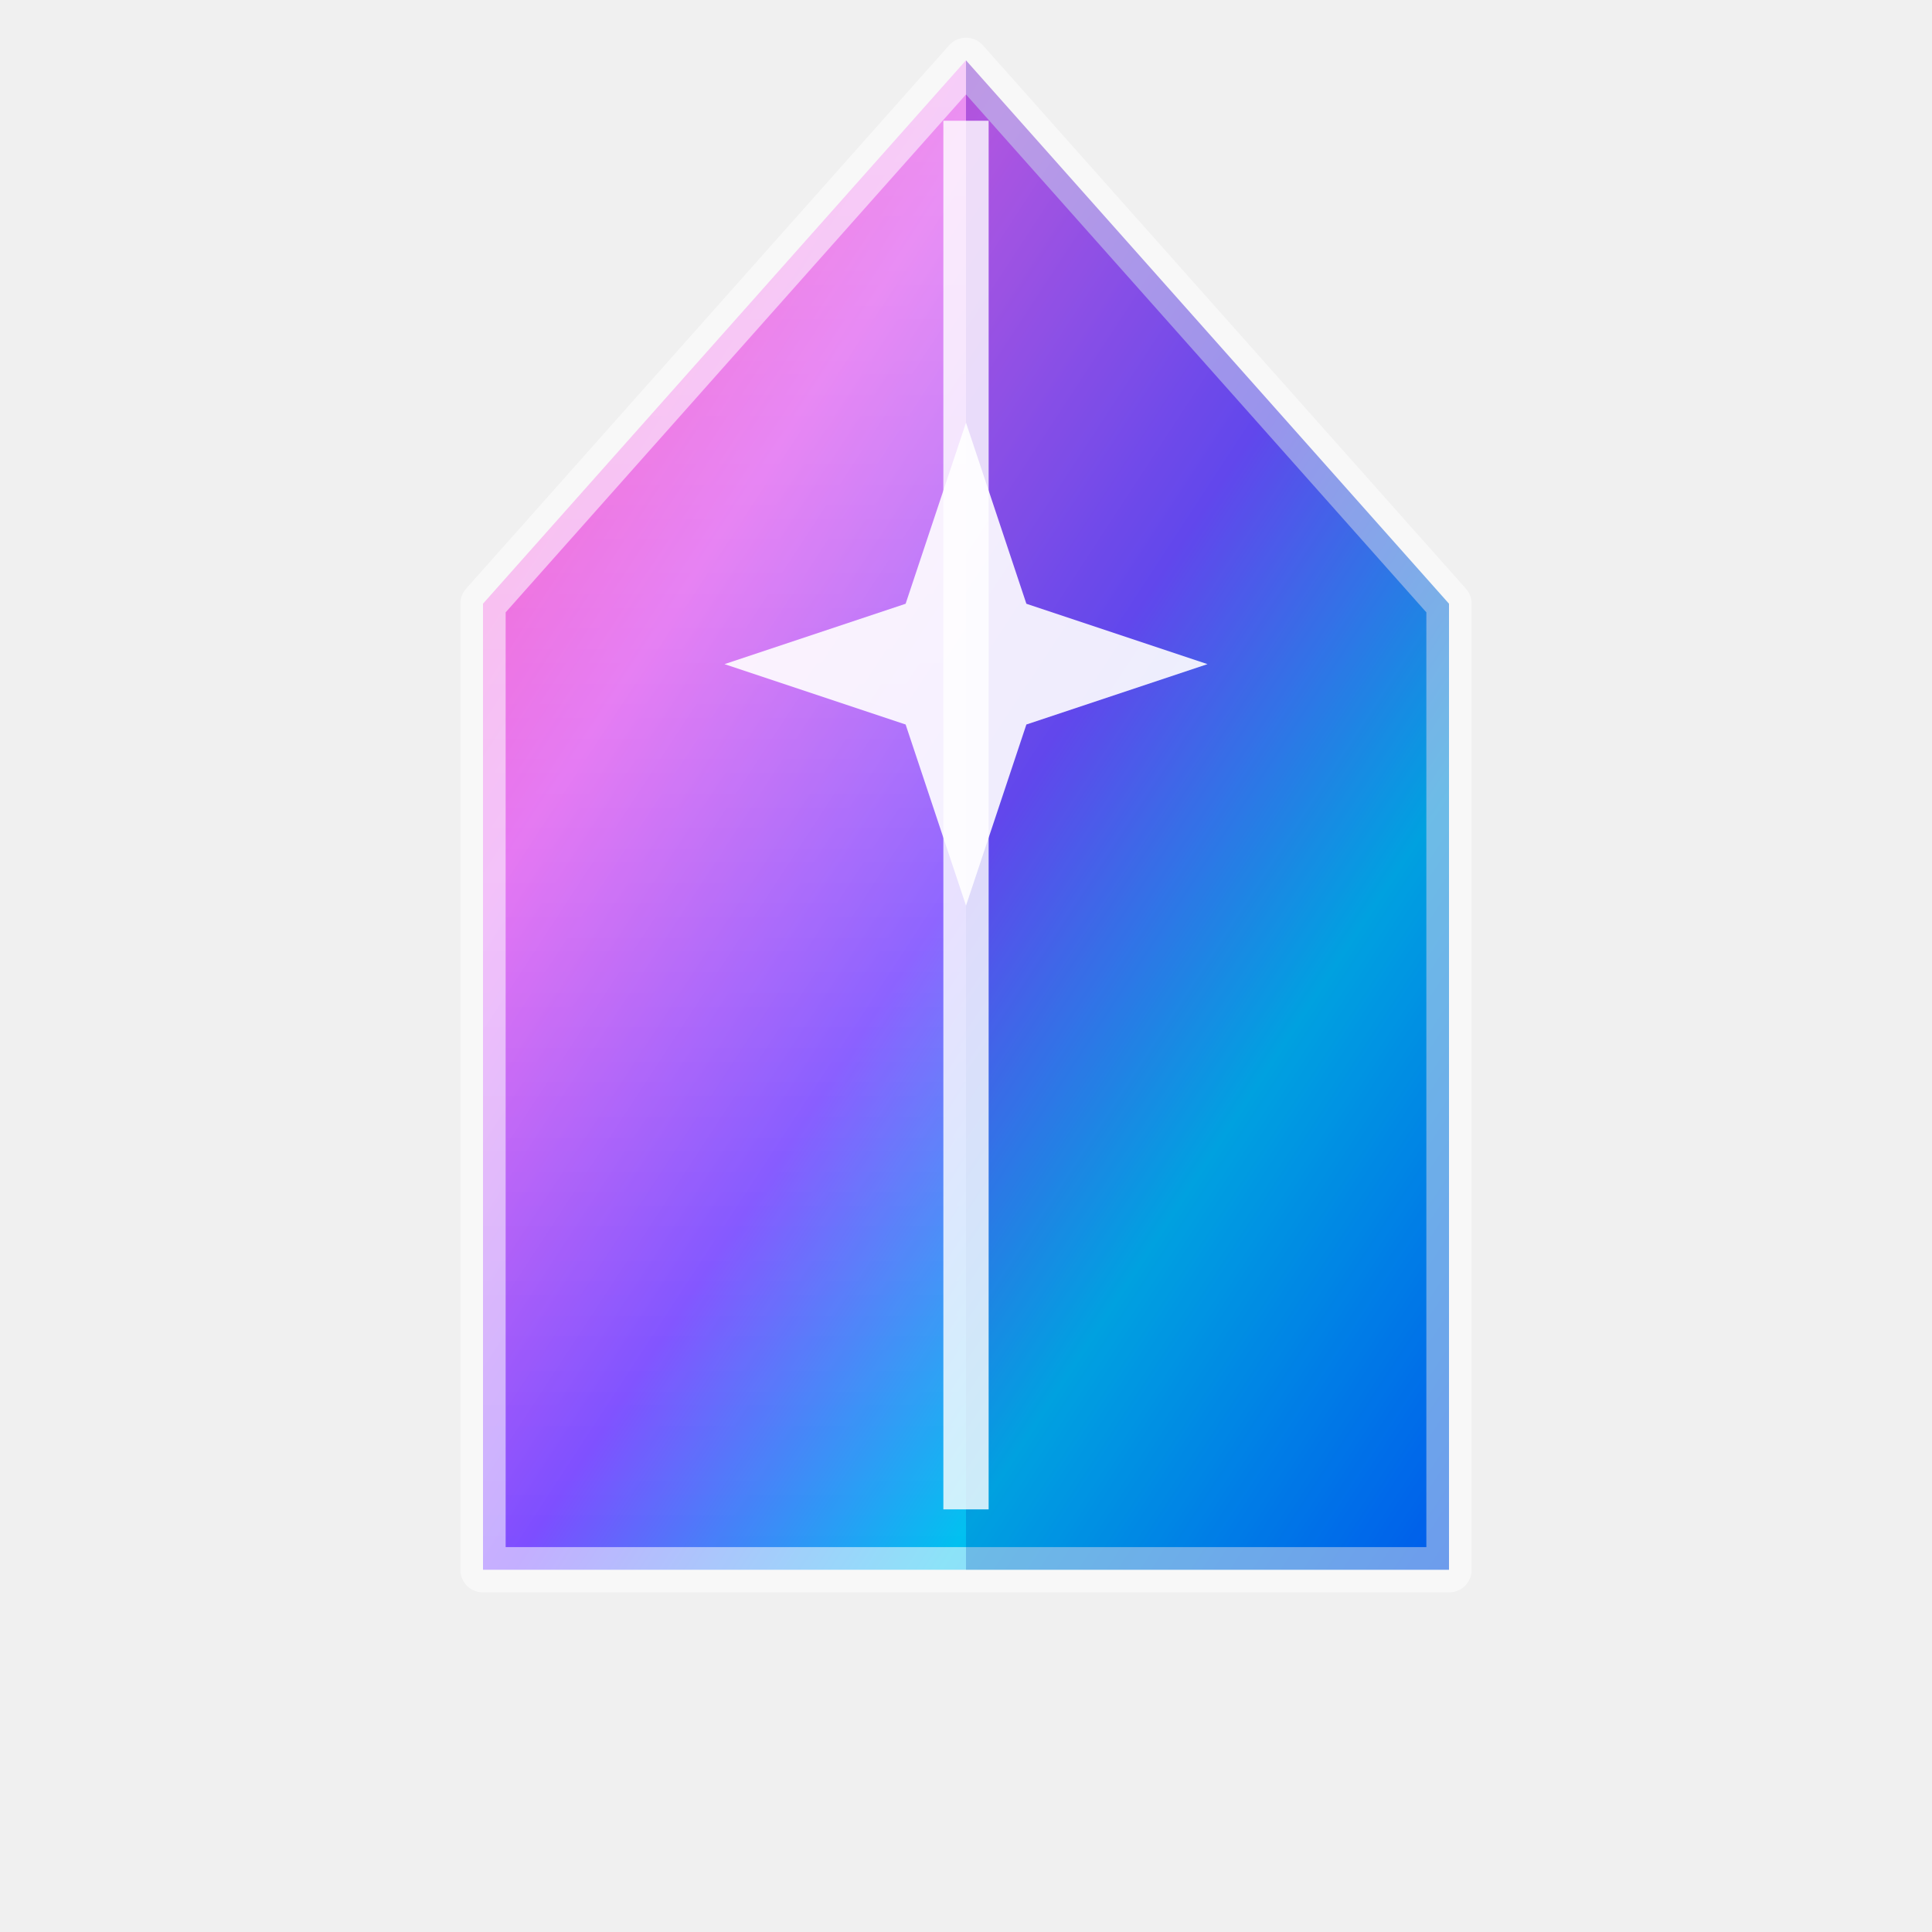
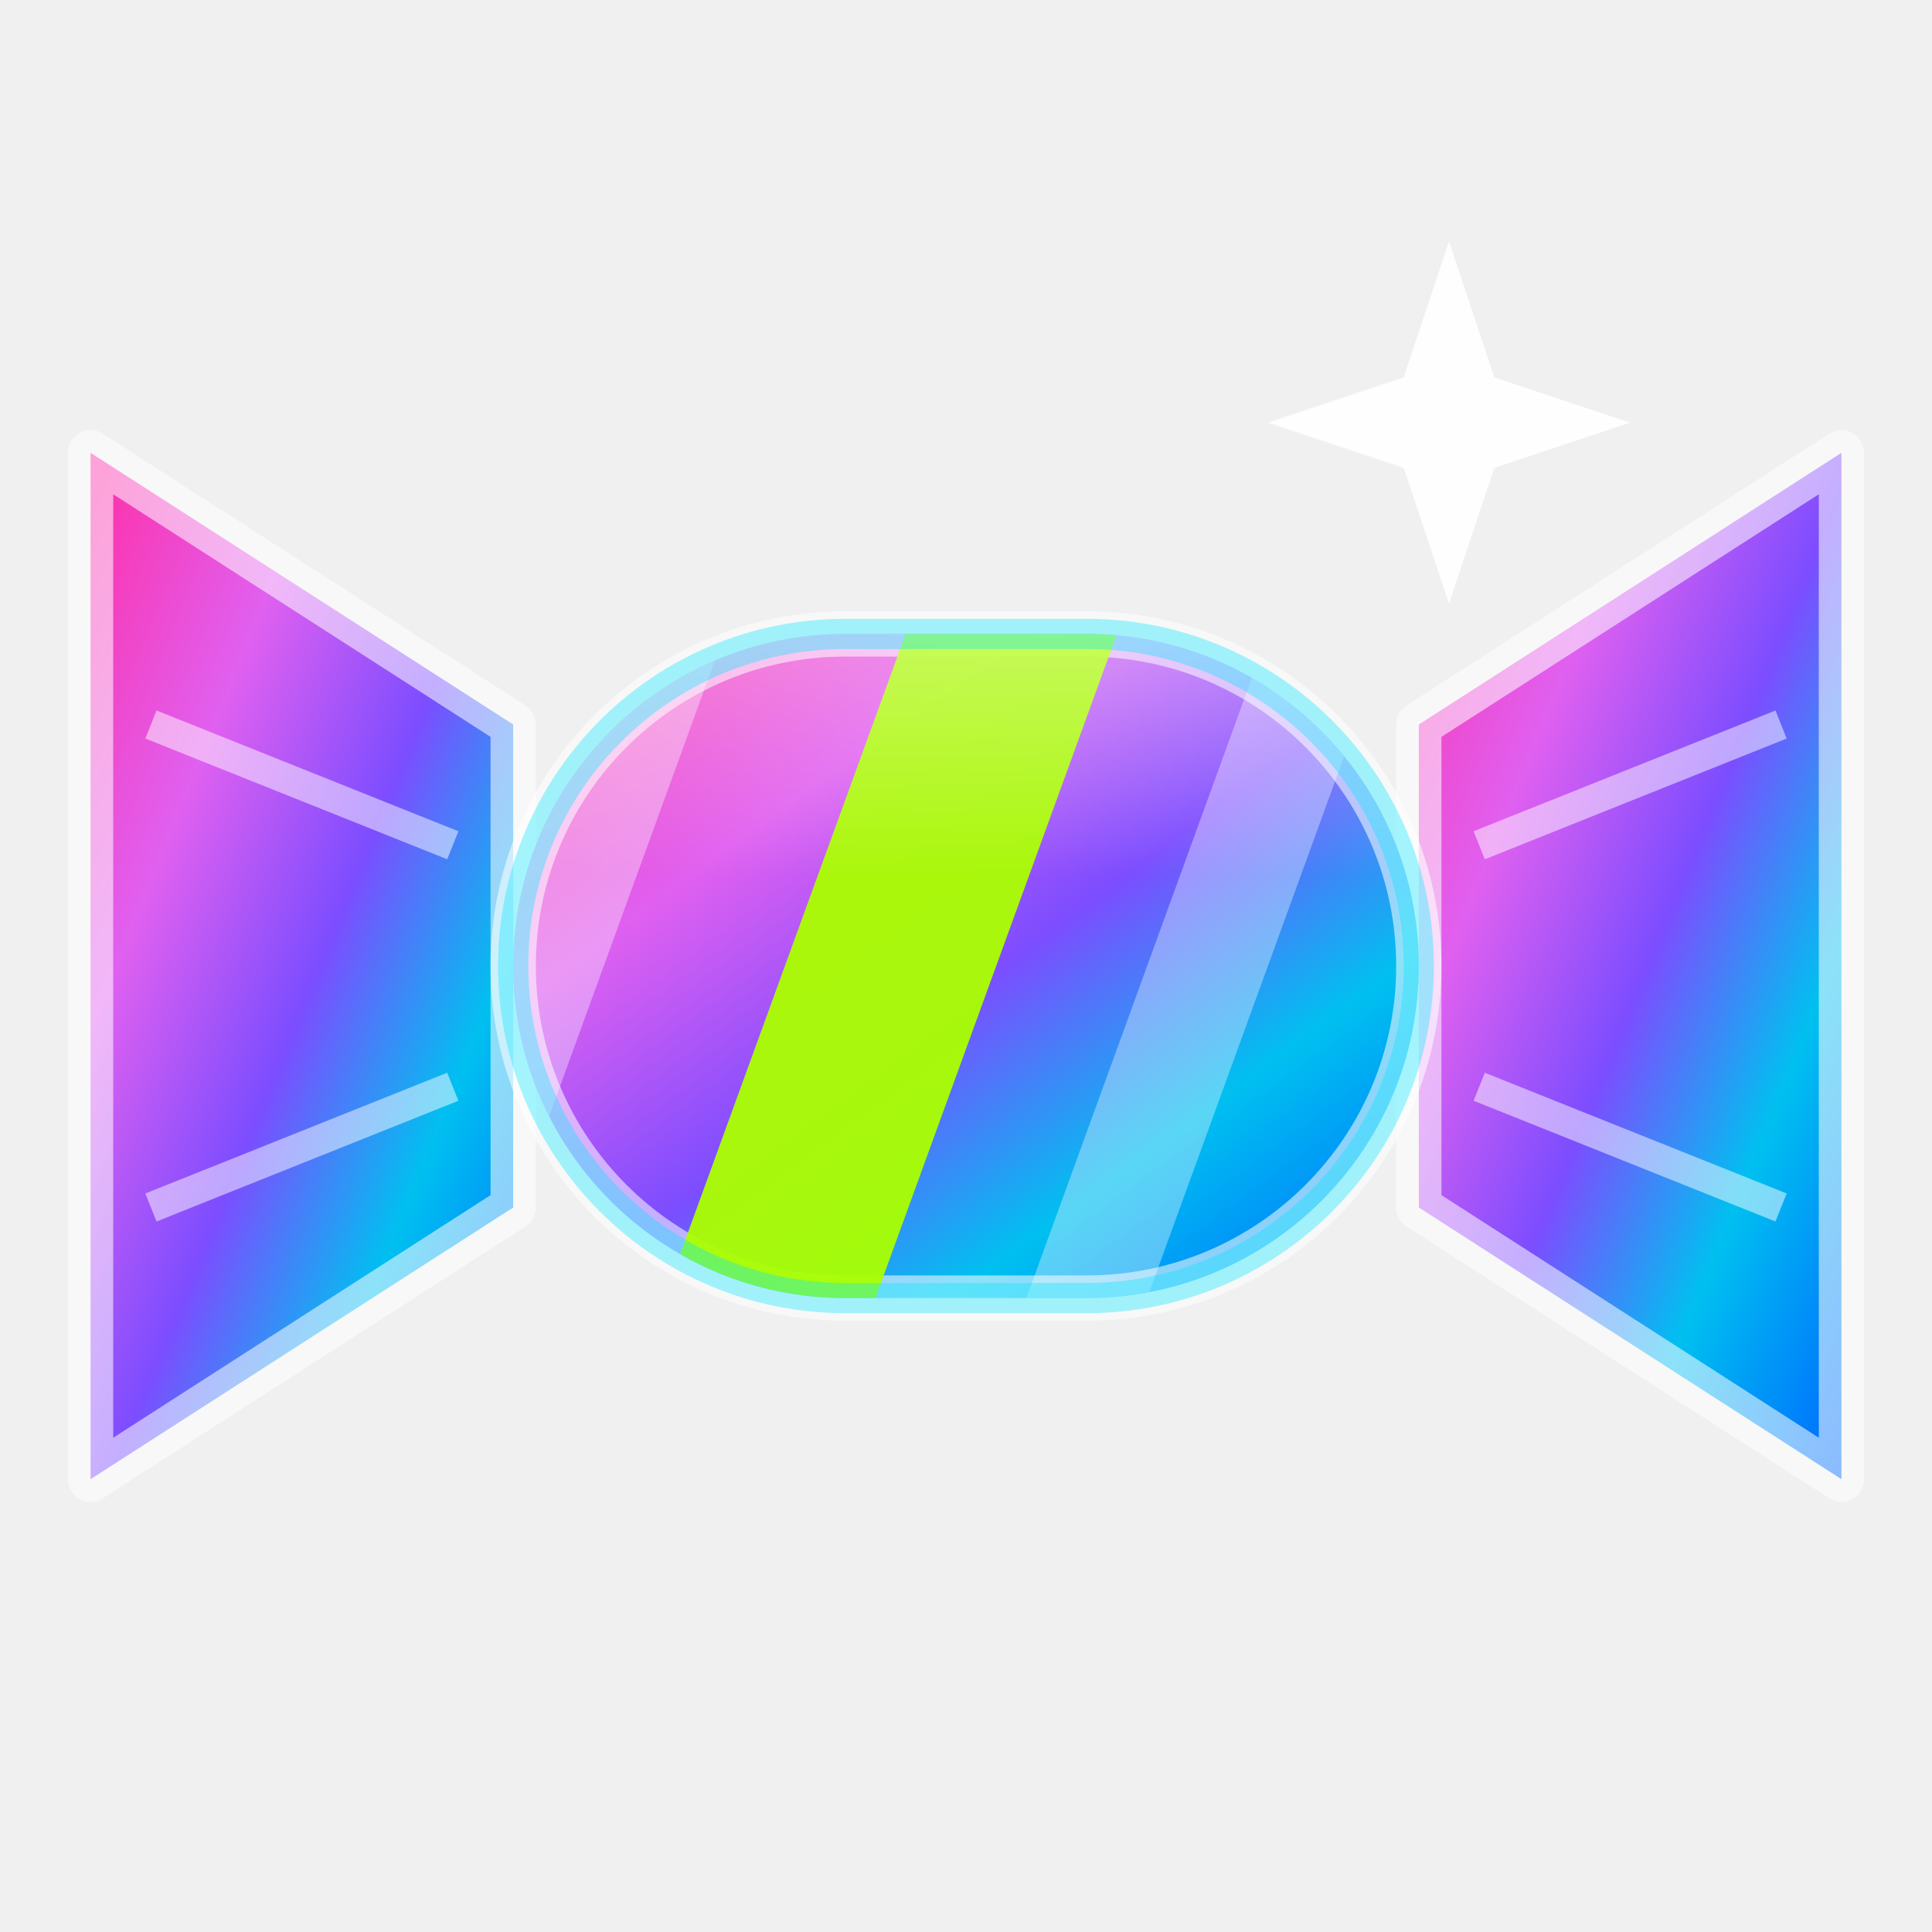
- <svg xmlns="http://www.w3.org/2000/svg" viewBox="0 0 64 64" role="img" aria-label="Crystal candy">
+ <svg xmlns="http://www.w3.org/2000/svg" viewBox="0 0 64 64" role="img" aria-label="Wrapped candy">
  <defs>
    <linearGradient id="cc-g" x1="0" y1="0" x2="1" y2="1">
      <stop offset="0" stop-color="#ff2ea6" />
      <stop offset=".28" stop-color="#e060f0" />
      <stop offset=".52" stop-color="#7c4dff" />
      <stop offset=".74" stop-color="#00c0f0" />
      <stop offset="1" stop-color="#0066ff" />
    </linearGradient>
    <linearGradient id="cc-l" x1="0" y1="0" x2="0" y2="1">
      <stop offset="0" stop-color="#ffffff" stop-opacity=".85" />
      <stop offset="1" stop-color="#ffffff" stop-opacity="0" />
    </linearGradient>
+     <clipPath id="cc-body">
+       <rect x="17" y="21" width="30" height="22" rx="11" />
+     </clipPath>
  </defs>
-   <polygon points="32,2 48,20 48,52 16,52 16,20" fill="url(#cc-g)" stroke="#ffffff" stroke-opacity=".55" stroke-width="1.5" stroke-linejoin="round" />
-   <polygon points="32,2 16,20 16,52 32,52" fill="url(#cc-l)" opacity=".38" />
-   <polygon points="32,2 48,20 48,52 32,52" fill="#0033aa" opacity=".22" />
-   <line x1="32" y1="4" x2="32" y2="50" stroke="#ffffff" stroke-opacity=".8" stroke-width="1.5" />
-   <polygon points="32,14 34,20 40,22 34,24 32,30 30,24 24,22 30,20" fill="#ffffff" opacity=".9" />
+   <polygon points="17,24 3,15 3,49 17,40" fill="url(#cc-g)" stroke="#ffffff" stroke-opacity=".55" stroke-width="1.5" stroke-linejoin="round" />
+   <line x1="15" y1="28" x2="5" y2="24" stroke="#ffffff" stroke-opacity=".5" stroke-width="1" />
+   <line x1="15" y1="36" x2="5" y2="40" stroke="#ffffff" stroke-opacity=".5" stroke-width="1" />
+   <polygon points="47,24 61,15 61,49 47,40" fill="url(#cc-g)" stroke="#ffffff" stroke-opacity=".55" stroke-width="1.5" stroke-linejoin="round" />
+   <line x1="49" y1="28" x2="59" y2="24" stroke="#ffffff" stroke-opacity=".5" stroke-width="1" />
+   <line x1="49" y1="36" x2="59" y2="40" stroke="#ffffff" stroke-opacity=".5" stroke-width="1" />
+   <rect x="17" y="21" width="30" height="22" rx="11" fill="url(#cc-g)" stroke="#ffffff" stroke-opacity=".55" stroke-width="1.5" />
+   <g clip-path="url(#cc-body)">
+     <polygon points="20,21 24,21 16,43 12,43" fill="#ffffff" opacity=".35" />
+     <polygon points="30,21 37,21 29,43 22,43" fill="#aaff00" opacity=".95" />
+     <polygon points="42,21 46,21 38,43 34,43" fill="#ffffff" opacity=".35" />
+     <polygon points="17,21 47,21 47,29 17,29" fill="url(#cc-l)" opacity=".38" />
+   </g>
+   <rect x="17" y="21" width="30" height="22" rx="11" fill="none" stroke="#00e5ff" stroke-opacity=".35" stroke-width="1" />
+   <polygon points="48,8 49.5,12.5 54,14 49.5,15.5 48,20 46.5,15.5 42,14 46.5,12.5" fill="#ffffff" opacity=".9" />
</svg>
